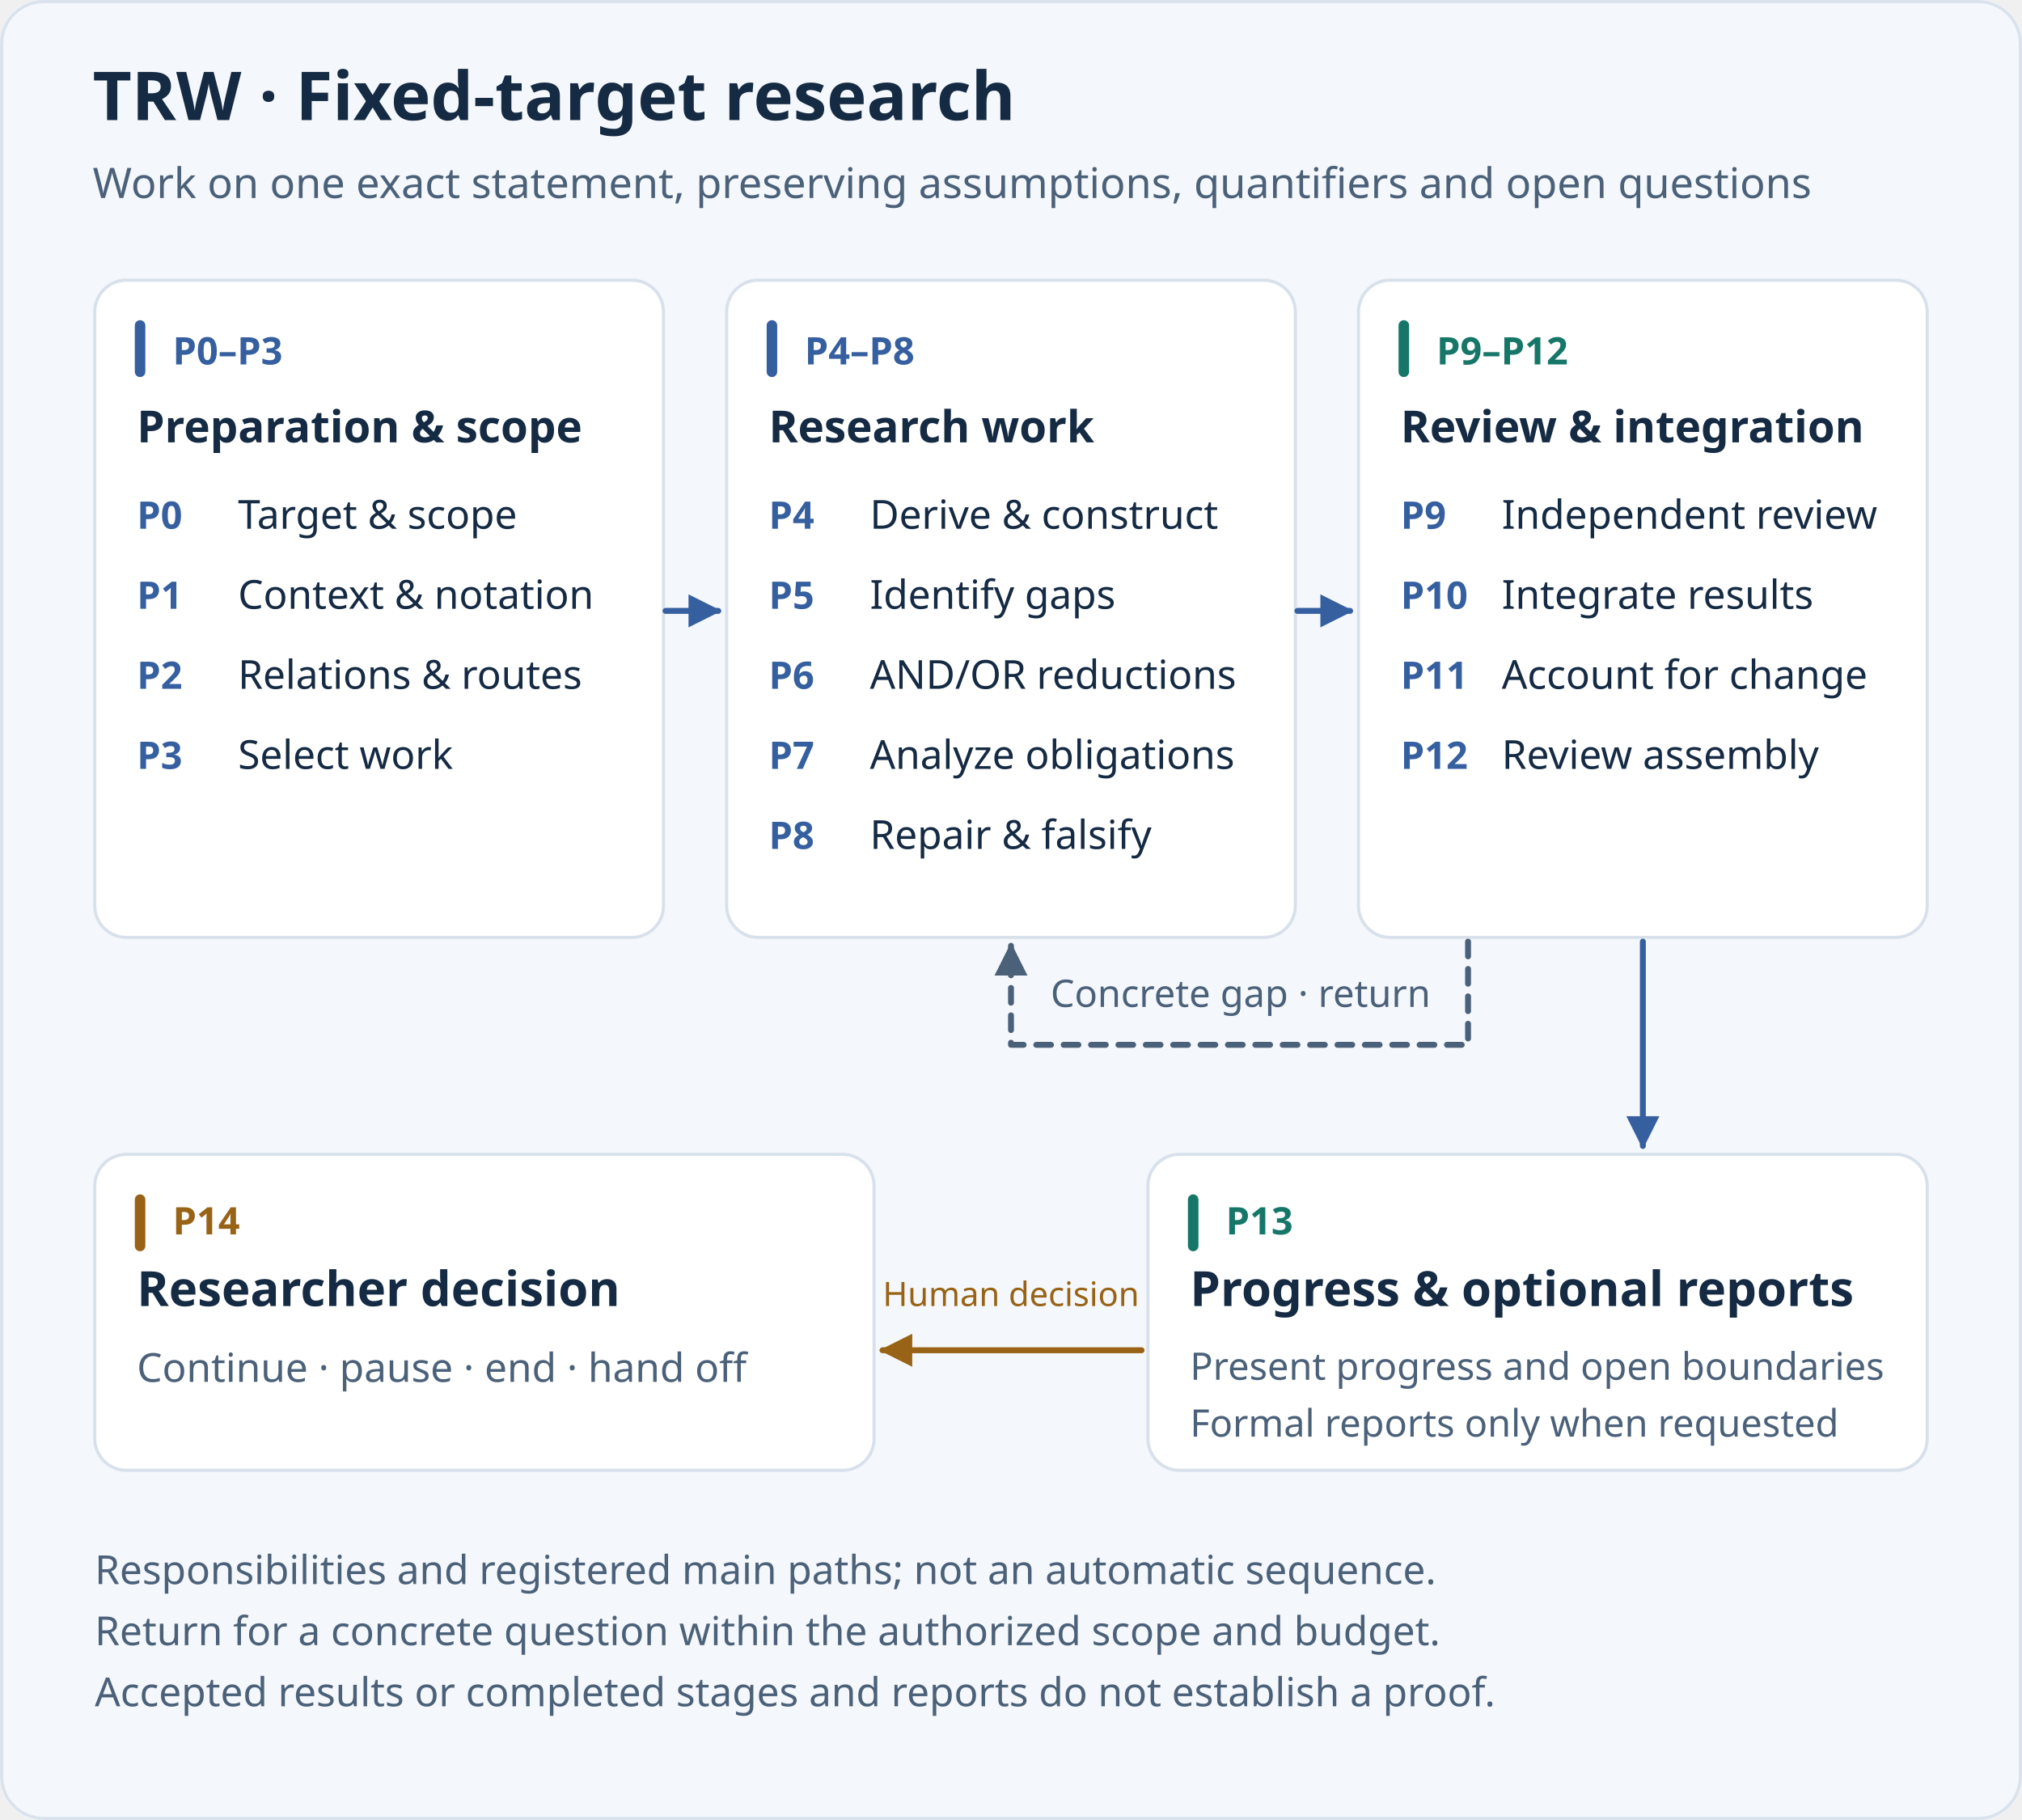
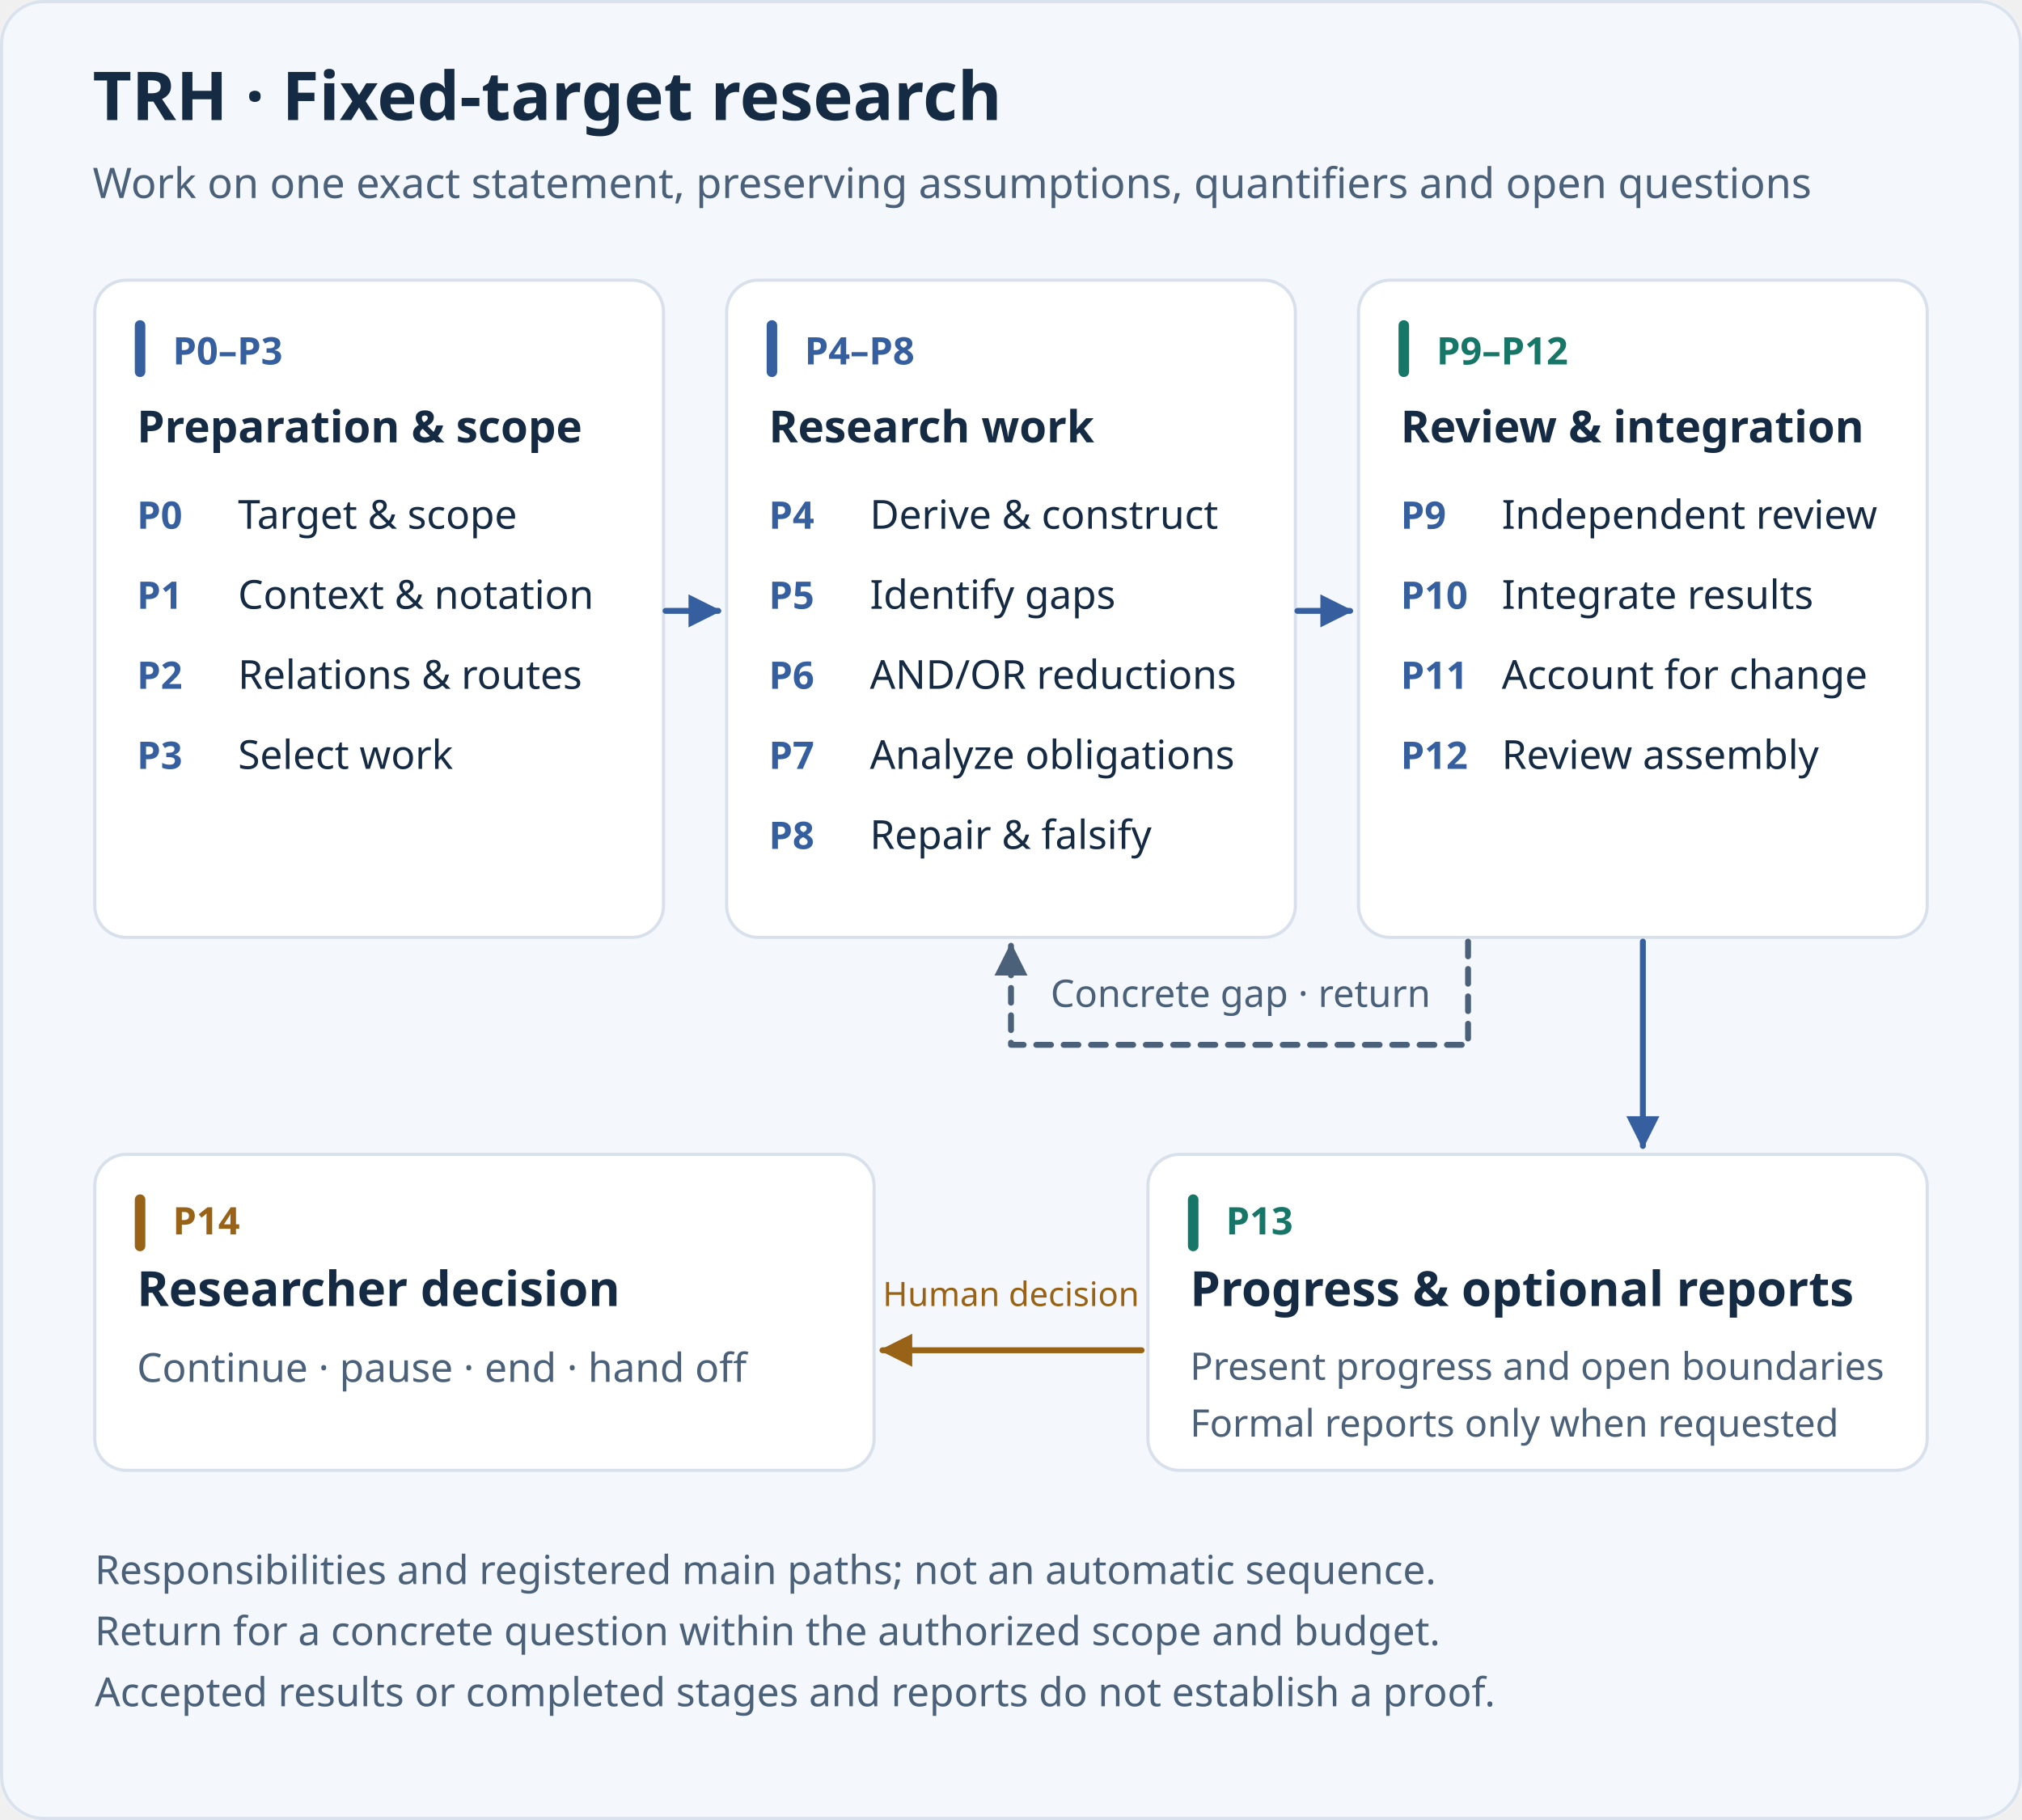
<svg xmlns="http://www.w3.org/2000/svg" width="960" height="864" viewBox="0 0 960 864" role="img" aria-labelledby="figure-title" lang="en">
  <defs>
    <marker id="arrow-main" viewBox="0 0 10 10" refX="8.2" refY="5" markerWidth="7" markerHeight="7" orient="auto-start-reverse">
      <path d="M 1 1 L 9 5 L 1 9 Z" fill="#355f9f" />
    </marker>
    <marker id="arrow-return" viewBox="0 0 10 10" refX="8.2" refY="5" markerWidth="7" markerHeight="7" orient="auto-start-reverse">
      <path d="M 1 1 L 9 5 L 1 9 Z" fill="#4b6179" />
    </marker>
    <marker id="arrow-human" viewBox="0 0 10 10" refX="8.2" refY="5" markerWidth="7" markerHeight="7" orient="auto-start-reverse">
      <path d="M 1 1 L 9 5 L 1 9 Z" fill="#986316" />
    </marker>
  </defs>
  <rect x="0" y="0" width="960" height="864" rx="20" fill="#f4f7fb" />
  <rect x="0.75" y="0.75" width="958.5" height="862.5" rx="20" fill="none" stroke="#dae3ed" stroke-width="1.5" />
-   <text x="44" y="57" font-family="Noto Sans, Noto Sans CJK SC, DejaVu Sans, sans-serif" font-size="32" font-weight="700" fill="#152a43" text-anchor="start">TRW · Fixed-target research</text>
+   <text x="44" y="57" font-family="Noto Sans, Noto Sans CJK SC, DejaVu Sans, sans-serif" font-size="32" font-weight="700" fill="#152a43" text-anchor="start">TRH · Fixed-target research</text>
  <text x="44" y="94" font-family="Noto Sans, Noto Sans CJK SC, DejaVu Sans, sans-serif" font-size="20" font-weight="400" fill="#4b6179" text-anchor="start">Work on one exact statement, preserving assumptions, quantifiers and open questions</text>
  <rect x="45" y="133" width="270" height="312" rx="15" fill="#ffffff" stroke="#d8e1eb" stroke-width="1.5" />
  <rect x="64" y="152" width="5" height="27" rx="2.5" fill="#355f9f" />
  <text x="82" y="173" font-family="Noto Sans, Noto Sans CJK SC, DejaVu Sans, sans-serif" font-size="18" font-weight="700" fill="#355f9f" text-anchor="start">P0–P3</text>
  <text x="65" y="210" font-family="Noto Sans, Noto Sans CJK SC, DejaVu Sans, sans-serif" font-size="21" font-weight="700" fill="#152a43" text-anchor="start">Preparation &amp; scope</text>
  <text x="65" y="251" font-family="Noto Sans, Noto Sans CJK SC, DejaVu Sans, sans-serif" font-size="18" font-weight="700" fill="#355f9f" text-anchor="start">P0</text>
  <text x="113" y="251" font-family="Noto Sans, Noto Sans CJK SC, DejaVu Sans, sans-serif" font-size="19" font-weight="400" fill="#152a43" text-anchor="start">Target &amp; scope</text>
  <text x="65" y="289" font-family="Noto Sans, Noto Sans CJK SC, DejaVu Sans, sans-serif" font-size="18" font-weight="700" fill="#355f9f" text-anchor="start">P1</text>
  <text x="113" y="289" font-family="Noto Sans, Noto Sans CJK SC, DejaVu Sans, sans-serif" font-size="19" font-weight="400" fill="#152a43" text-anchor="start">Context &amp; notation</text>
  <text x="65" y="327" font-family="Noto Sans, Noto Sans CJK SC, DejaVu Sans, sans-serif" font-size="18" font-weight="700" fill="#355f9f" text-anchor="start">P2</text>
  <text x="113" y="327" font-family="Noto Sans, Noto Sans CJK SC, DejaVu Sans, sans-serif" font-size="19" font-weight="400" fill="#152a43" text-anchor="start">Relations &amp; routes</text>
  <text x="65" y="365" font-family="Noto Sans, Noto Sans CJK SC, DejaVu Sans, sans-serif" font-size="18" font-weight="700" fill="#355f9f" text-anchor="start">P3</text>
  <text x="113" y="365" font-family="Noto Sans, Noto Sans CJK SC, DejaVu Sans, sans-serif" font-size="19" font-weight="400" fill="#152a43" text-anchor="start">Select work</text>
  <rect x="345" y="133" width="270" height="312" rx="15" fill="#ffffff" stroke="#d8e1eb" stroke-width="1.5" />
  <rect x="364" y="152" width="5" height="27" rx="2.5" fill="#355f9f" />
  <text x="382" y="173" font-family="Noto Sans, Noto Sans CJK SC, DejaVu Sans, sans-serif" font-size="18" font-weight="700" fill="#355f9f" text-anchor="start">P4–P8</text>
  <text x="365" y="210" font-family="Noto Sans, Noto Sans CJK SC, DejaVu Sans, sans-serif" font-size="21" font-weight="700" fill="#152a43" text-anchor="start">Research work</text>
  <text x="365" y="251" font-family="Noto Sans, Noto Sans CJK SC, DejaVu Sans, sans-serif" font-size="18" font-weight="700" fill="#355f9f" text-anchor="start">P4</text>
  <text x="413" y="251" font-family="Noto Sans, Noto Sans CJK SC, DejaVu Sans, sans-serif" font-size="19" font-weight="400" fill="#152a43" text-anchor="start">Derive &amp; construct</text>
  <text x="365" y="289" font-family="Noto Sans, Noto Sans CJK SC, DejaVu Sans, sans-serif" font-size="18" font-weight="700" fill="#355f9f" text-anchor="start">P5</text>
  <text x="413" y="289" font-family="Noto Sans, Noto Sans CJK SC, DejaVu Sans, sans-serif" font-size="19" font-weight="400" fill="#152a43" text-anchor="start">Identify gaps</text>
  <text x="365" y="327" font-family="Noto Sans, Noto Sans CJK SC, DejaVu Sans, sans-serif" font-size="18" font-weight="700" fill="#355f9f" text-anchor="start">P6</text>
  <text x="413" y="327" font-family="Noto Sans, Noto Sans CJK SC, DejaVu Sans, sans-serif" font-size="19" font-weight="400" fill="#152a43" text-anchor="start">AND/OR reductions</text>
  <text x="365" y="365" font-family="Noto Sans, Noto Sans CJK SC, DejaVu Sans, sans-serif" font-size="18" font-weight="700" fill="#355f9f" text-anchor="start">P7</text>
  <text x="413" y="365" font-family="Noto Sans, Noto Sans CJK SC, DejaVu Sans, sans-serif" font-size="19" font-weight="400" fill="#152a43" text-anchor="start">Analyze obligations</text>
  <text x="365" y="403" font-family="Noto Sans, Noto Sans CJK SC, DejaVu Sans, sans-serif" font-size="18" font-weight="700" fill="#355f9f" text-anchor="start">P8</text>
  <text x="413" y="403" font-family="Noto Sans, Noto Sans CJK SC, DejaVu Sans, sans-serif" font-size="19" font-weight="400" fill="#152a43" text-anchor="start">Repair &amp; falsify</text>
  <rect x="645" y="133" width="270" height="312" rx="15" fill="#ffffff" stroke="#d8e1eb" stroke-width="1.5" />
  <rect x="664" y="152" width="5" height="27" rx="2.5" fill="#167769" />
  <text x="682" y="173" font-family="Noto Sans, Noto Sans CJK SC, DejaVu Sans, sans-serif" font-size="18" font-weight="700" fill="#167769" text-anchor="start">P9–P12</text>
  <text x="665" y="210" font-family="Noto Sans, Noto Sans CJK SC, DejaVu Sans, sans-serif" font-size="21" font-weight="700" fill="#152a43" text-anchor="start">Review &amp; integration</text>
  <text x="665" y="251" font-family="Noto Sans, Noto Sans CJK SC, DejaVu Sans, sans-serif" font-size="18" font-weight="700" fill="#355f9f" text-anchor="start">P9</text>
  <text x="713" y="251" font-family="Noto Sans, Noto Sans CJK SC, DejaVu Sans, sans-serif" font-size="19" font-weight="400" fill="#152a43" text-anchor="start">Independent review</text>
  <text x="665" y="289" font-family="Noto Sans, Noto Sans CJK SC, DejaVu Sans, sans-serif" font-size="18" font-weight="700" fill="#355f9f" text-anchor="start">P10</text>
  <text x="713" y="289" font-family="Noto Sans, Noto Sans CJK SC, DejaVu Sans, sans-serif" font-size="19" font-weight="400" fill="#152a43" text-anchor="start">Integrate results</text>
  <text x="665" y="327" font-family="Noto Sans, Noto Sans CJK SC, DejaVu Sans, sans-serif" font-size="18" font-weight="700" fill="#355f9f" text-anchor="start">P11</text>
  <text x="713" y="327" font-family="Noto Sans, Noto Sans CJK SC, DejaVu Sans, sans-serif" font-size="19" font-weight="400" fill="#152a43" text-anchor="start">Account for change</text>
  <text x="665" y="365" font-family="Noto Sans, Noto Sans CJK SC, DejaVu Sans, sans-serif" font-size="18" font-weight="700" fill="#355f9f" text-anchor="start">P12</text>
  <text x="713" y="365" font-family="Noto Sans, Noto Sans CJK SC, DejaVu Sans, sans-serif" font-size="19" font-weight="400" fill="#152a43" text-anchor="start">Review assembly</text>
  <path d="M 316 290 L 341 290" fill="none" stroke="#355f9f" stroke-width="2.8" stroke-linejoin="round" stroke-linecap="round" marker-end="url(#arrow-main)" />
  <path d="M 616 290 L 641 290" fill="none" stroke="#355f9f" stroke-width="2.8" stroke-linejoin="round" stroke-linecap="round" marker-end="url(#arrow-main)" />
  <path d="M 780 447 L 780 544" fill="none" stroke="#355f9f" stroke-width="2.8" stroke-linejoin="round" stroke-linecap="round" marker-end="url(#arrow-main)" />
  <path d="M 697 447 L 697 496 L 480 496 L 480 449" fill="none" stroke="#4b6179" stroke-width="2.8" stroke-linejoin="round" stroke-linecap="round" marker-end="url(#arrow-return)" stroke-dasharray="7 6" />
  <text x="589" y="478" font-family="Noto Sans, Noto Sans CJK SC, DejaVu Sans, sans-serif" font-size="18" font-weight="400" fill="#4b6179" text-anchor="middle">Concrete gap · return</text>
  <rect x="545" y="548" width="370" height="150" rx="15" fill="#ffffff" stroke="#d8e1eb" stroke-width="1.5" />
  <rect x="564" y="567" width="5" height="27" rx="2.5" fill="#167769" />
  <text x="582" y="586" font-family="Noto Sans, Noto Sans CJK SC, DejaVu Sans, sans-serif" font-size="18" font-weight="700" fill="#167769" text-anchor="start">P13</text>
  <text x="565" y="620" font-family="Noto Sans, Noto Sans CJK SC, DejaVu Sans, sans-serif" font-size="23" font-weight="700" fill="#152a43" text-anchor="start">Progress &amp; optional reports</text>
  <text x="565" y="655" font-family="Noto Sans, Noto Sans CJK SC, DejaVu Sans, sans-serif" font-size="18" font-weight="400" fill="#4b6179" text-anchor="start">Present progress and open boundaries</text>
  <text x="565" y="682" font-family="Noto Sans, Noto Sans CJK SC, DejaVu Sans, sans-serif" font-size="18" font-weight="400" fill="#4b6179" text-anchor="start">Formal reports only when requested</text>
  <rect x="45" y="548" width="370" height="150" rx="15" fill="#ffffff" stroke="#d8e1eb" stroke-width="1.5" />
  <rect x="64" y="567" width="5" height="27" rx="2.5" fill="#986316" />
  <text x="82" y="586" font-family="Noto Sans, Noto Sans CJK SC, DejaVu Sans, sans-serif" font-size="18" font-weight="700" fill="#986316" text-anchor="start">P14</text>
  <text x="65" y="620" font-family="Noto Sans, Noto Sans CJK SC, DejaVu Sans, sans-serif" font-size="23" font-weight="700" fill="#152a43" text-anchor="start">Researcher decision</text>
  <text x="65" y="656" font-family="Noto Sans, Noto Sans CJK SC, DejaVu Sans, sans-serif" font-size="19" font-weight="400" fill="#4b6179" text-anchor="start">Continue · pause · end · hand off</text>
  <path d="M 542 641 L 419 641" fill="none" stroke="#986316" stroke-width="2.8" stroke-linejoin="round" stroke-linecap="round" marker-end="url(#arrow-human)" />
  <text x="480" y="620" font-family="Noto Sans, Noto Sans CJK SC, DejaVu Sans, sans-serif" font-size="16" font-weight="400" fill="#986316" text-anchor="middle">Human decision</text>
  <text x="45" y="752" font-family="Noto Sans, Noto Sans CJK SC, DejaVu Sans, sans-serif" font-size="19" font-weight="400" fill="#4b6179" text-anchor="start">Responsibilities and registered main paths; not an automatic sequence.</text>
  <text x="45" y="781" font-family="Noto Sans, Noto Sans CJK SC, DejaVu Sans, sans-serif" font-size="19" font-weight="400" fill="#4b6179" text-anchor="start">Return for a concrete question within the authorized scope and budget.</text>
  <text x="45" y="810" font-family="Noto Sans, Noto Sans CJK SC, DejaVu Sans, sans-serif" font-size="19" font-weight="400" fill="#4b6179" text-anchor="start">Accepted results or completed stages and reports do not establish a proof.</text>
</svg>
